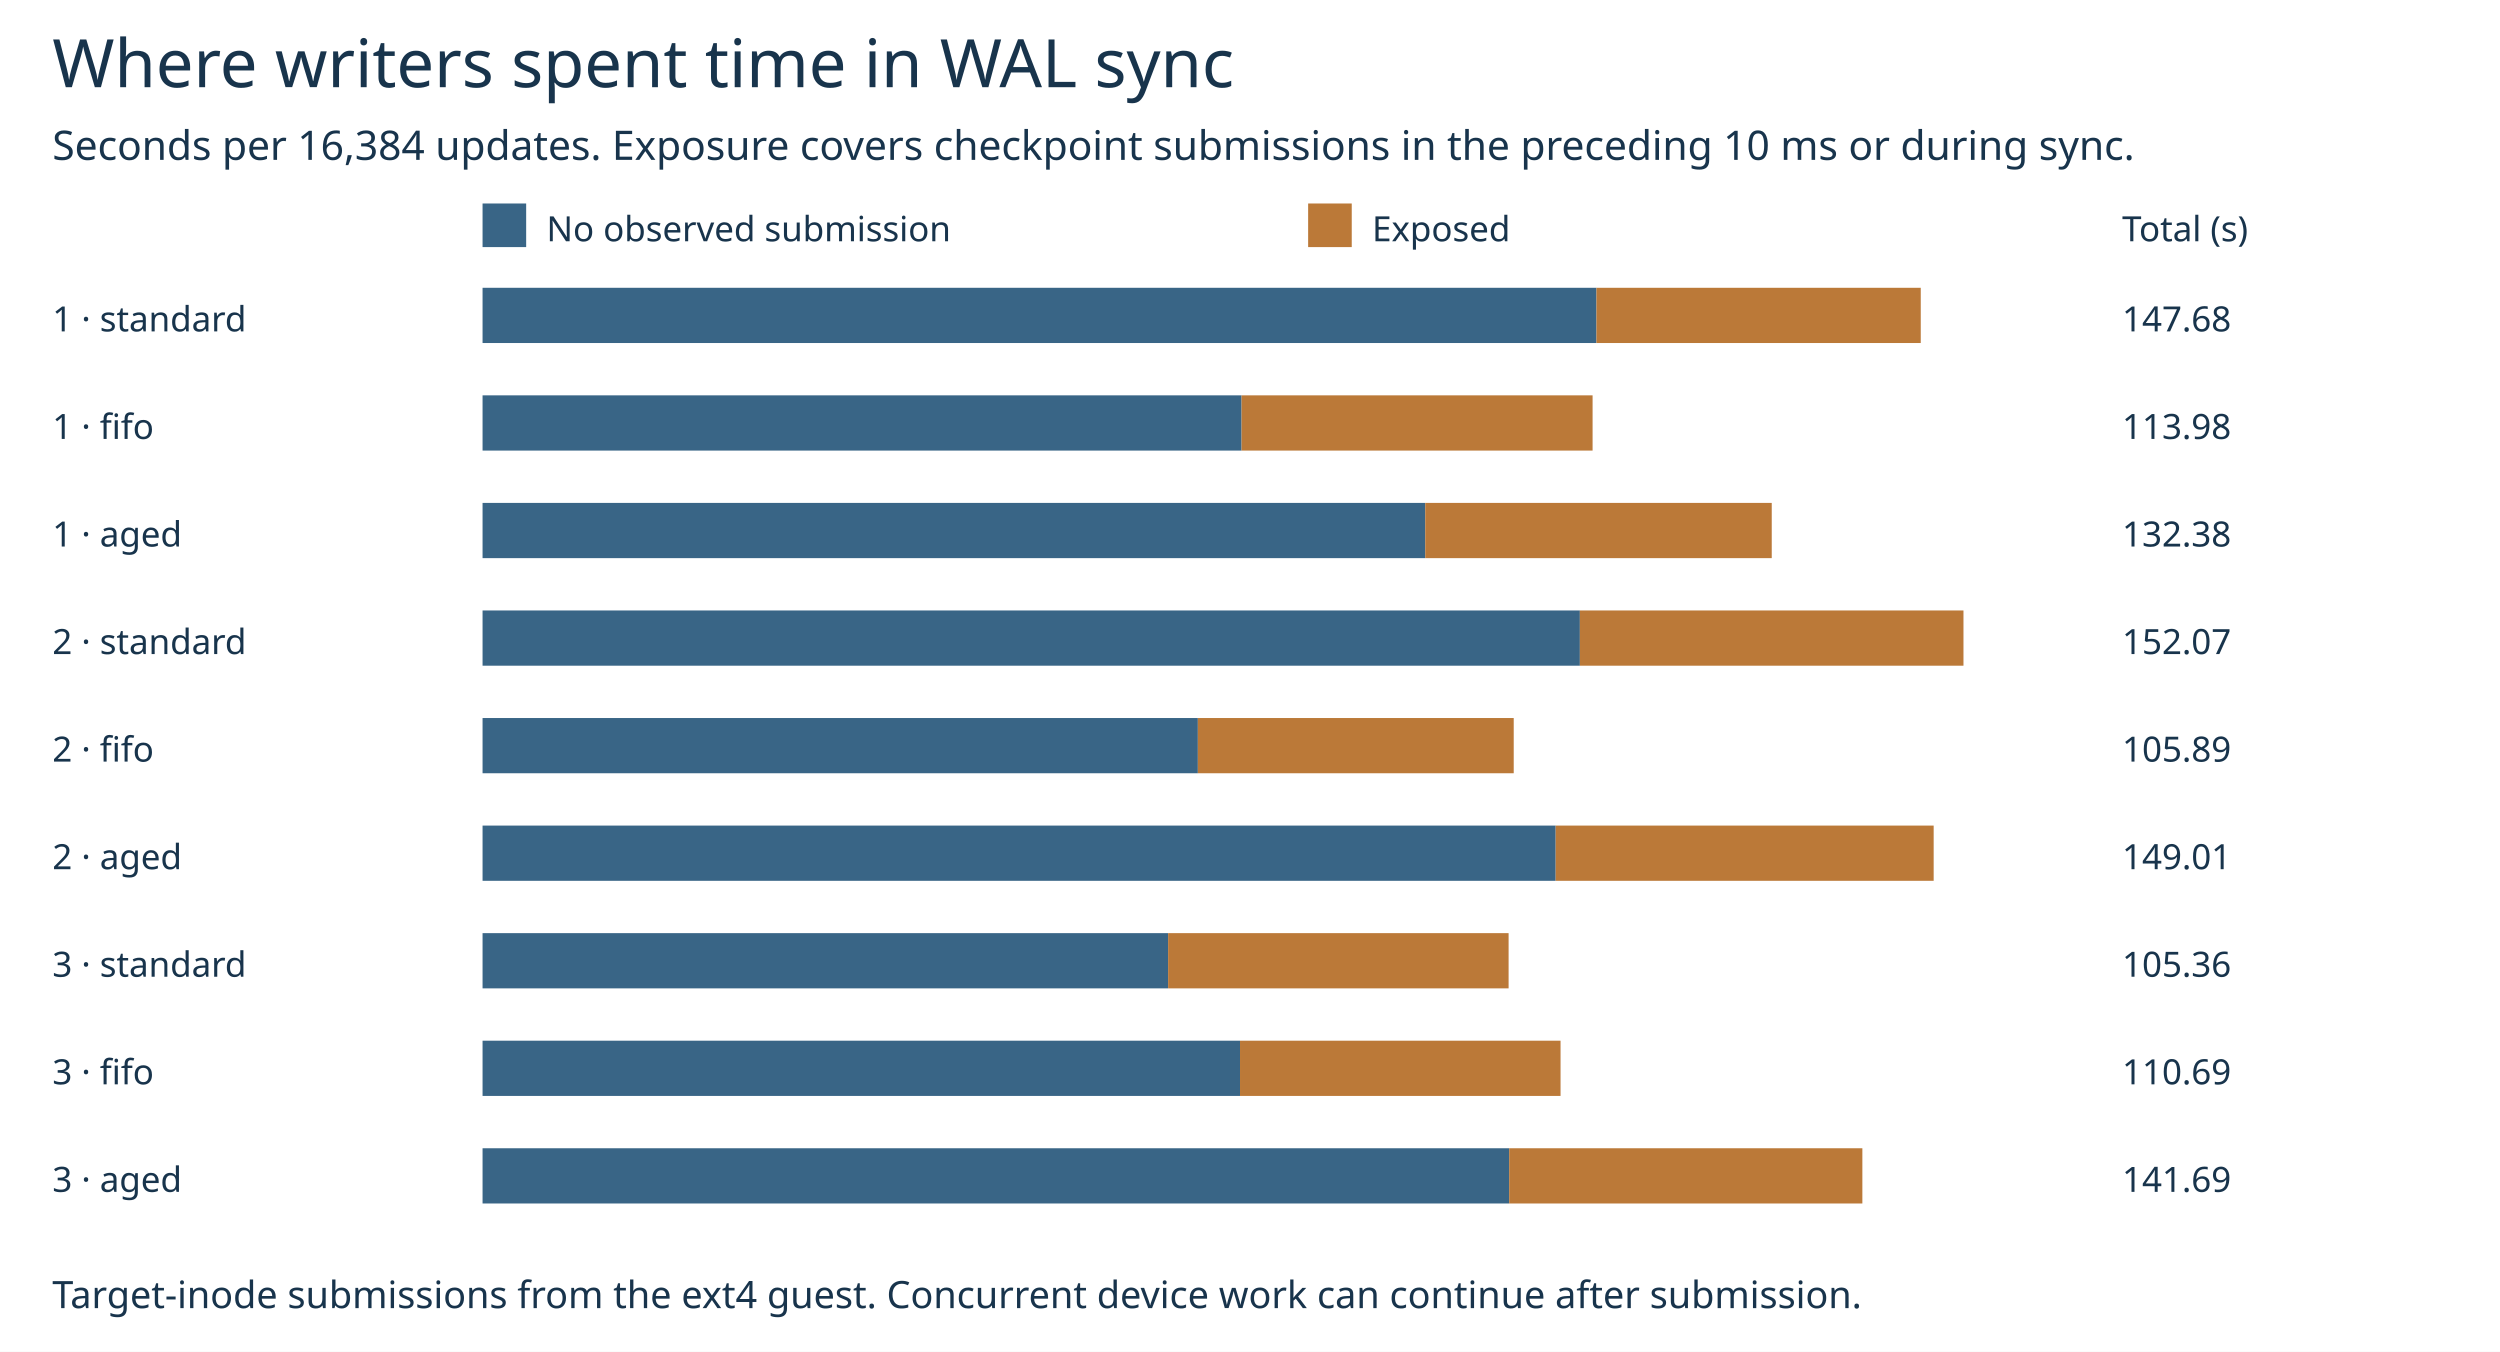
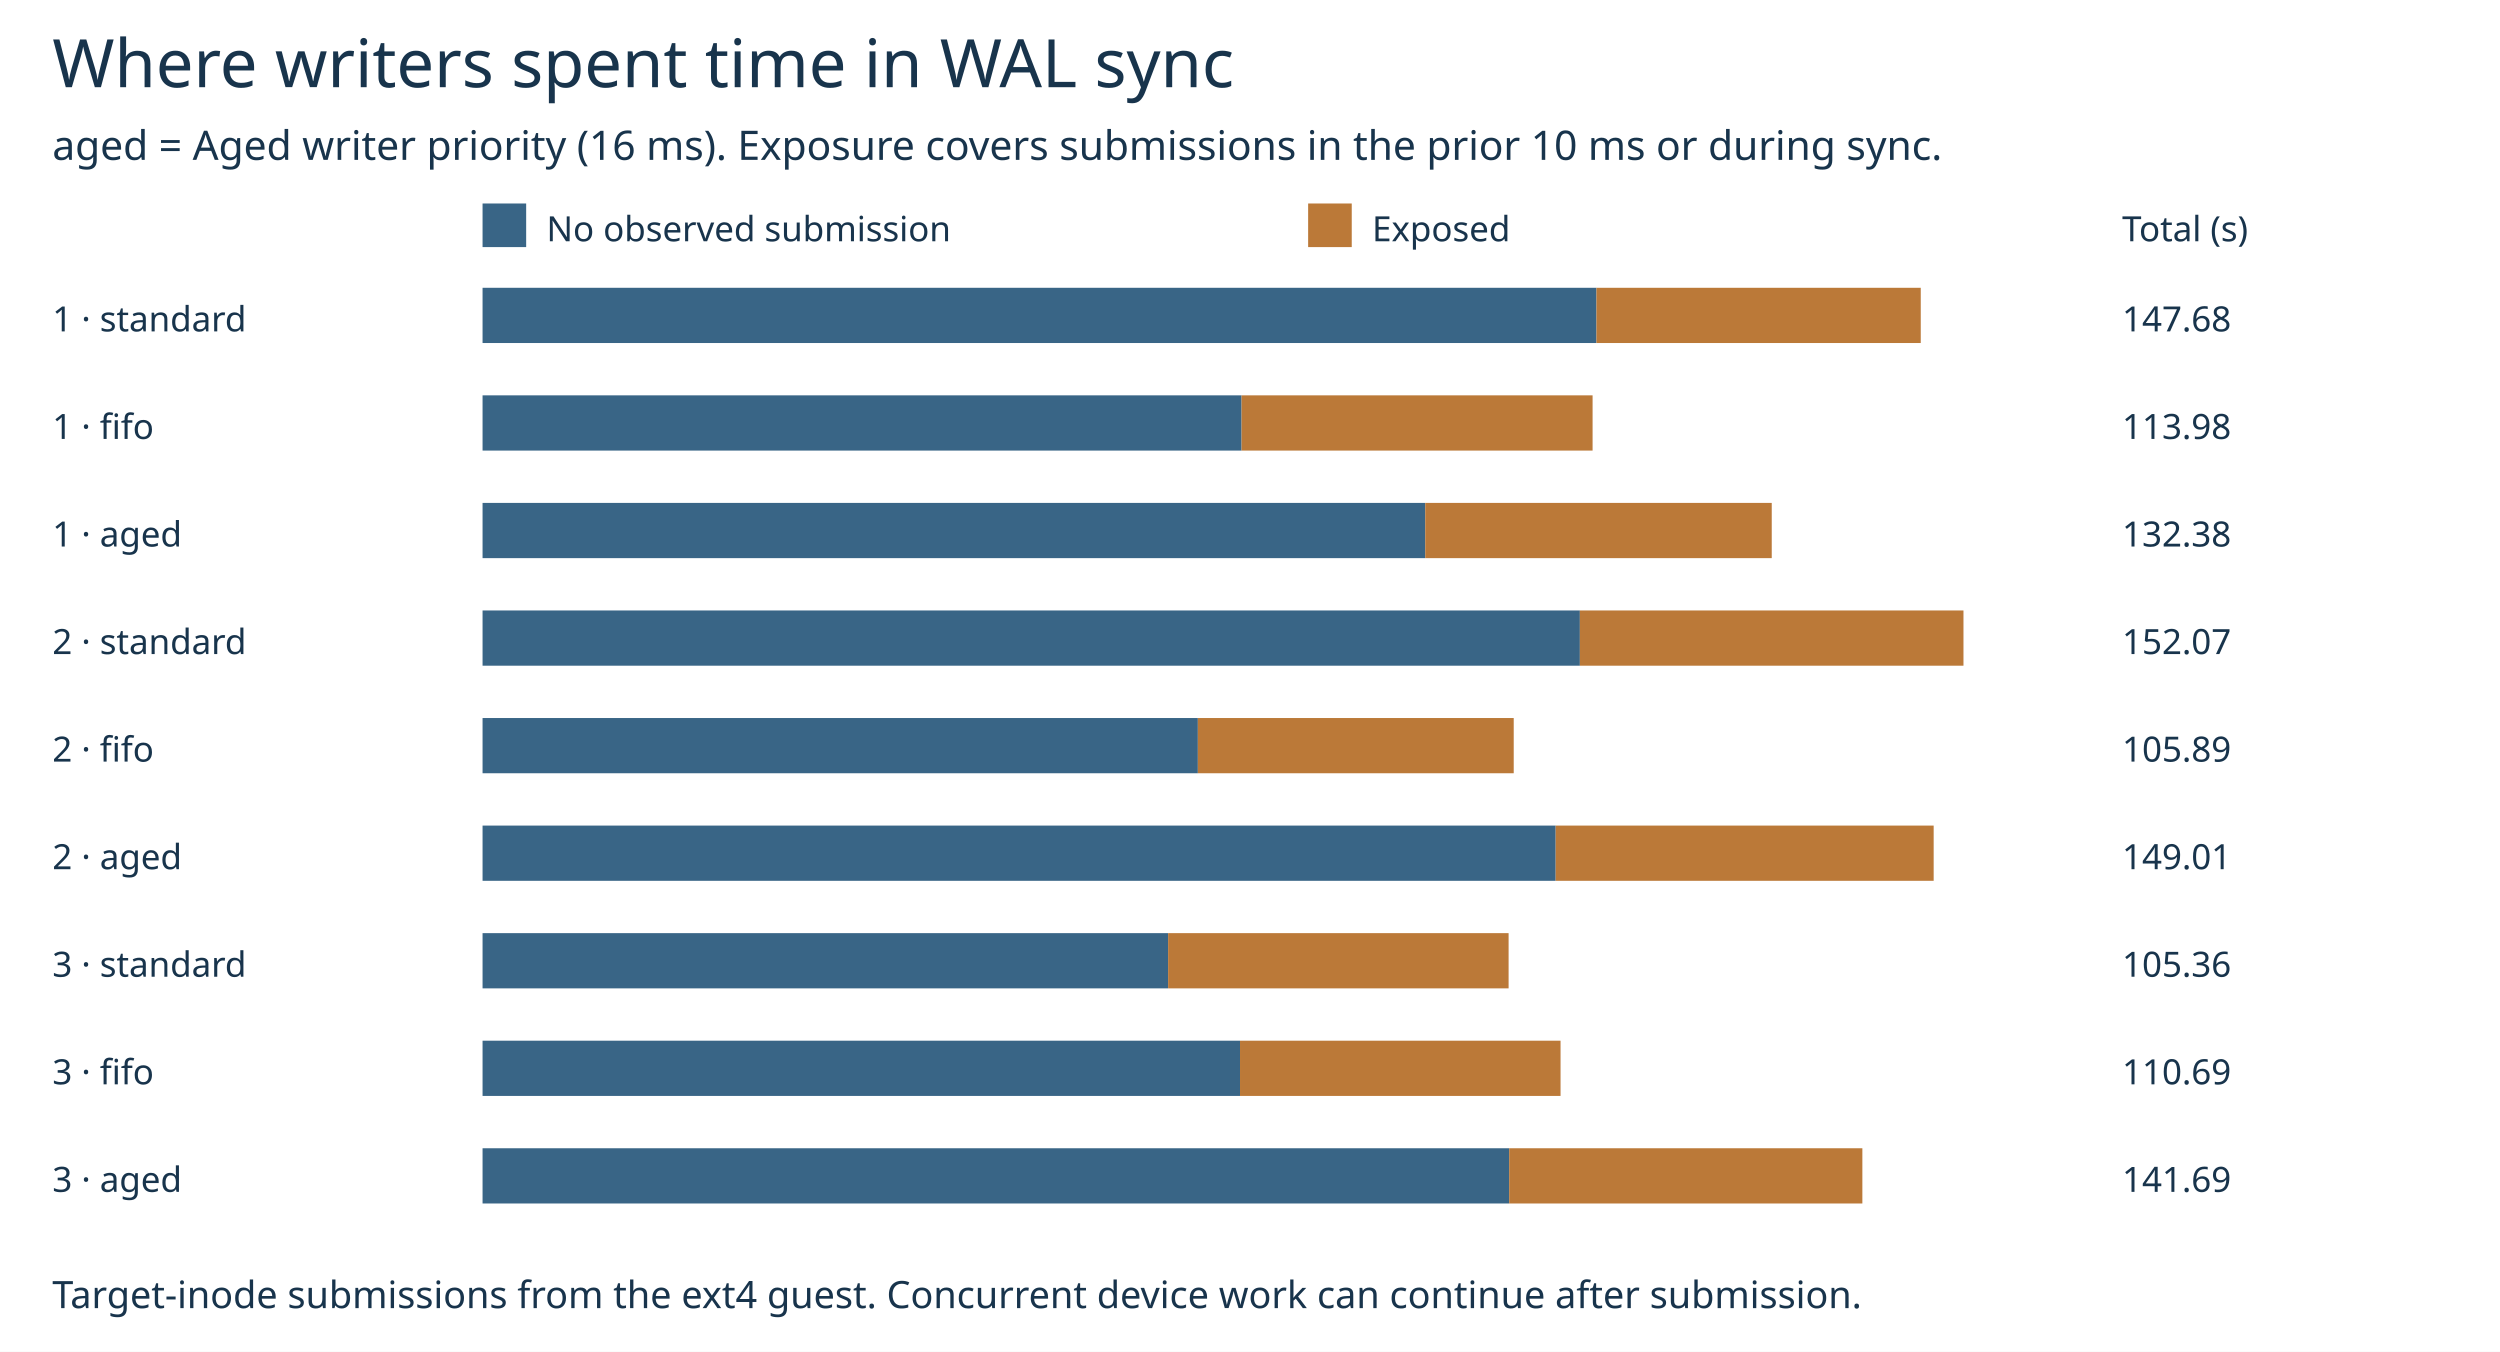
<svg xmlns="http://www.w3.org/2000/svg" viewBox="0 0 860 465" role="img">
  <rect width="860" height="465" fill="white" />
  <g font-family="system-ui,sans-serif" fill="#18344c">
    <text x="18" y="30" font-size="23">Where writers spent time in WAL sync</text>
-     <text x="18" y="55" font-size="14">Seconds per 16,384 updates. Exposure covers checkpoint submissions in the preceding 10 ms or during sync.</text>
+     <text x="18" y="55" font-size="14">aged = Aged writer priority (16 ms). Exposure covers submissions in the prior 10 ms or during sync.</text>
    <rect x="166" y="70" width="15" height="15" fill="#396586" />
    <text x="188" y="83">No observed submission</text>
    <rect x="450" y="70" width="15" height="15" fill="#bb7938" />
    <text x="472" y="83">Exposed</text>
    <text x="730" y="83">Total (s)</text>
    <text x="18" y="114">1 · standard</text>
    <rect x="166" y="99" width="383.183" height="19" fill="#396586" />
    <rect x="549.183" y="99" width="111.555" height="19" fill="#bb7938" />
    <text x="730" y="114">147.68</text>
    <text x="18" y="151">1 · fifo</text>
    <rect x="166" y="136" width="261.099" height="19" fill="#396586" />
    <rect x="427.099" y="136" width="120.751" height="19" fill="#bb7938" />
    <text x="730" y="151">113.98</text>
    <text x="18" y="188">1 · aged</text>
    <rect x="166" y="173" width="324.283" height="19" fill="#396586" />
    <rect x="490.283" y="173" width="119.196" height="19" fill="#bb7938" />
    <text x="730" y="188">132.38</text>
    <text x="18" y="225">2 · standard</text>
    <rect x="166" y="210" width="377.475" height="19" fill="#396586" />
    <rect x="543.475" y="210" width="131.96" height="19" fill="#bb7938" />
    <text x="730" y="225">152.07</text>
    <text x="18" y="262">2 · fifo</text>
    <rect x="166" y="247" width="246.064" height="19" fill="#396586" />
    <rect x="412.064" y="247" width="108.657" height="19" fill="#bb7938" />
    <text x="730" y="262">105.89</text>
    <text x="18" y="299">2 · aged</text>
    <rect x="166" y="284" width="369.15" height="19" fill="#396586" />
    <rect x="535.15" y="284" width="130.03" height="19" fill="#bb7938" />
    <text x="730" y="299">149.01</text>
    <text x="18" y="336">3 · standard</text>
    <rect x="166" y="321" width="235.83" height="19" fill="#396586" />
    <rect x="401.83" y="321" width="117.129" height="19" fill="#bb7938" />
    <text x="730" y="336">105.36</text>
    <text x="18" y="373">3 · fifo</text>
    <rect x="166" y="358" width="260.563" height="19" fill="#396586" />
    <rect x="426.563" y="358" width="110.265" height="19" fill="#bb7938" />
    <text x="730" y="373">110.69</text>
    <text x="18" y="410">3 · aged</text>
    <rect x="166" y="395" width="353.157" height="19" fill="#396586" />
    <rect x="519.157" y="395" width="121.498" height="19" fill="#bb7938" />
    <text x="730" y="410">141.69</text>
    <text x="18" y="450" font-size="13">Target-inode submissions from the ext4 guest. Concurrent device work can continue after submission.</text>
  </g>
</svg>
